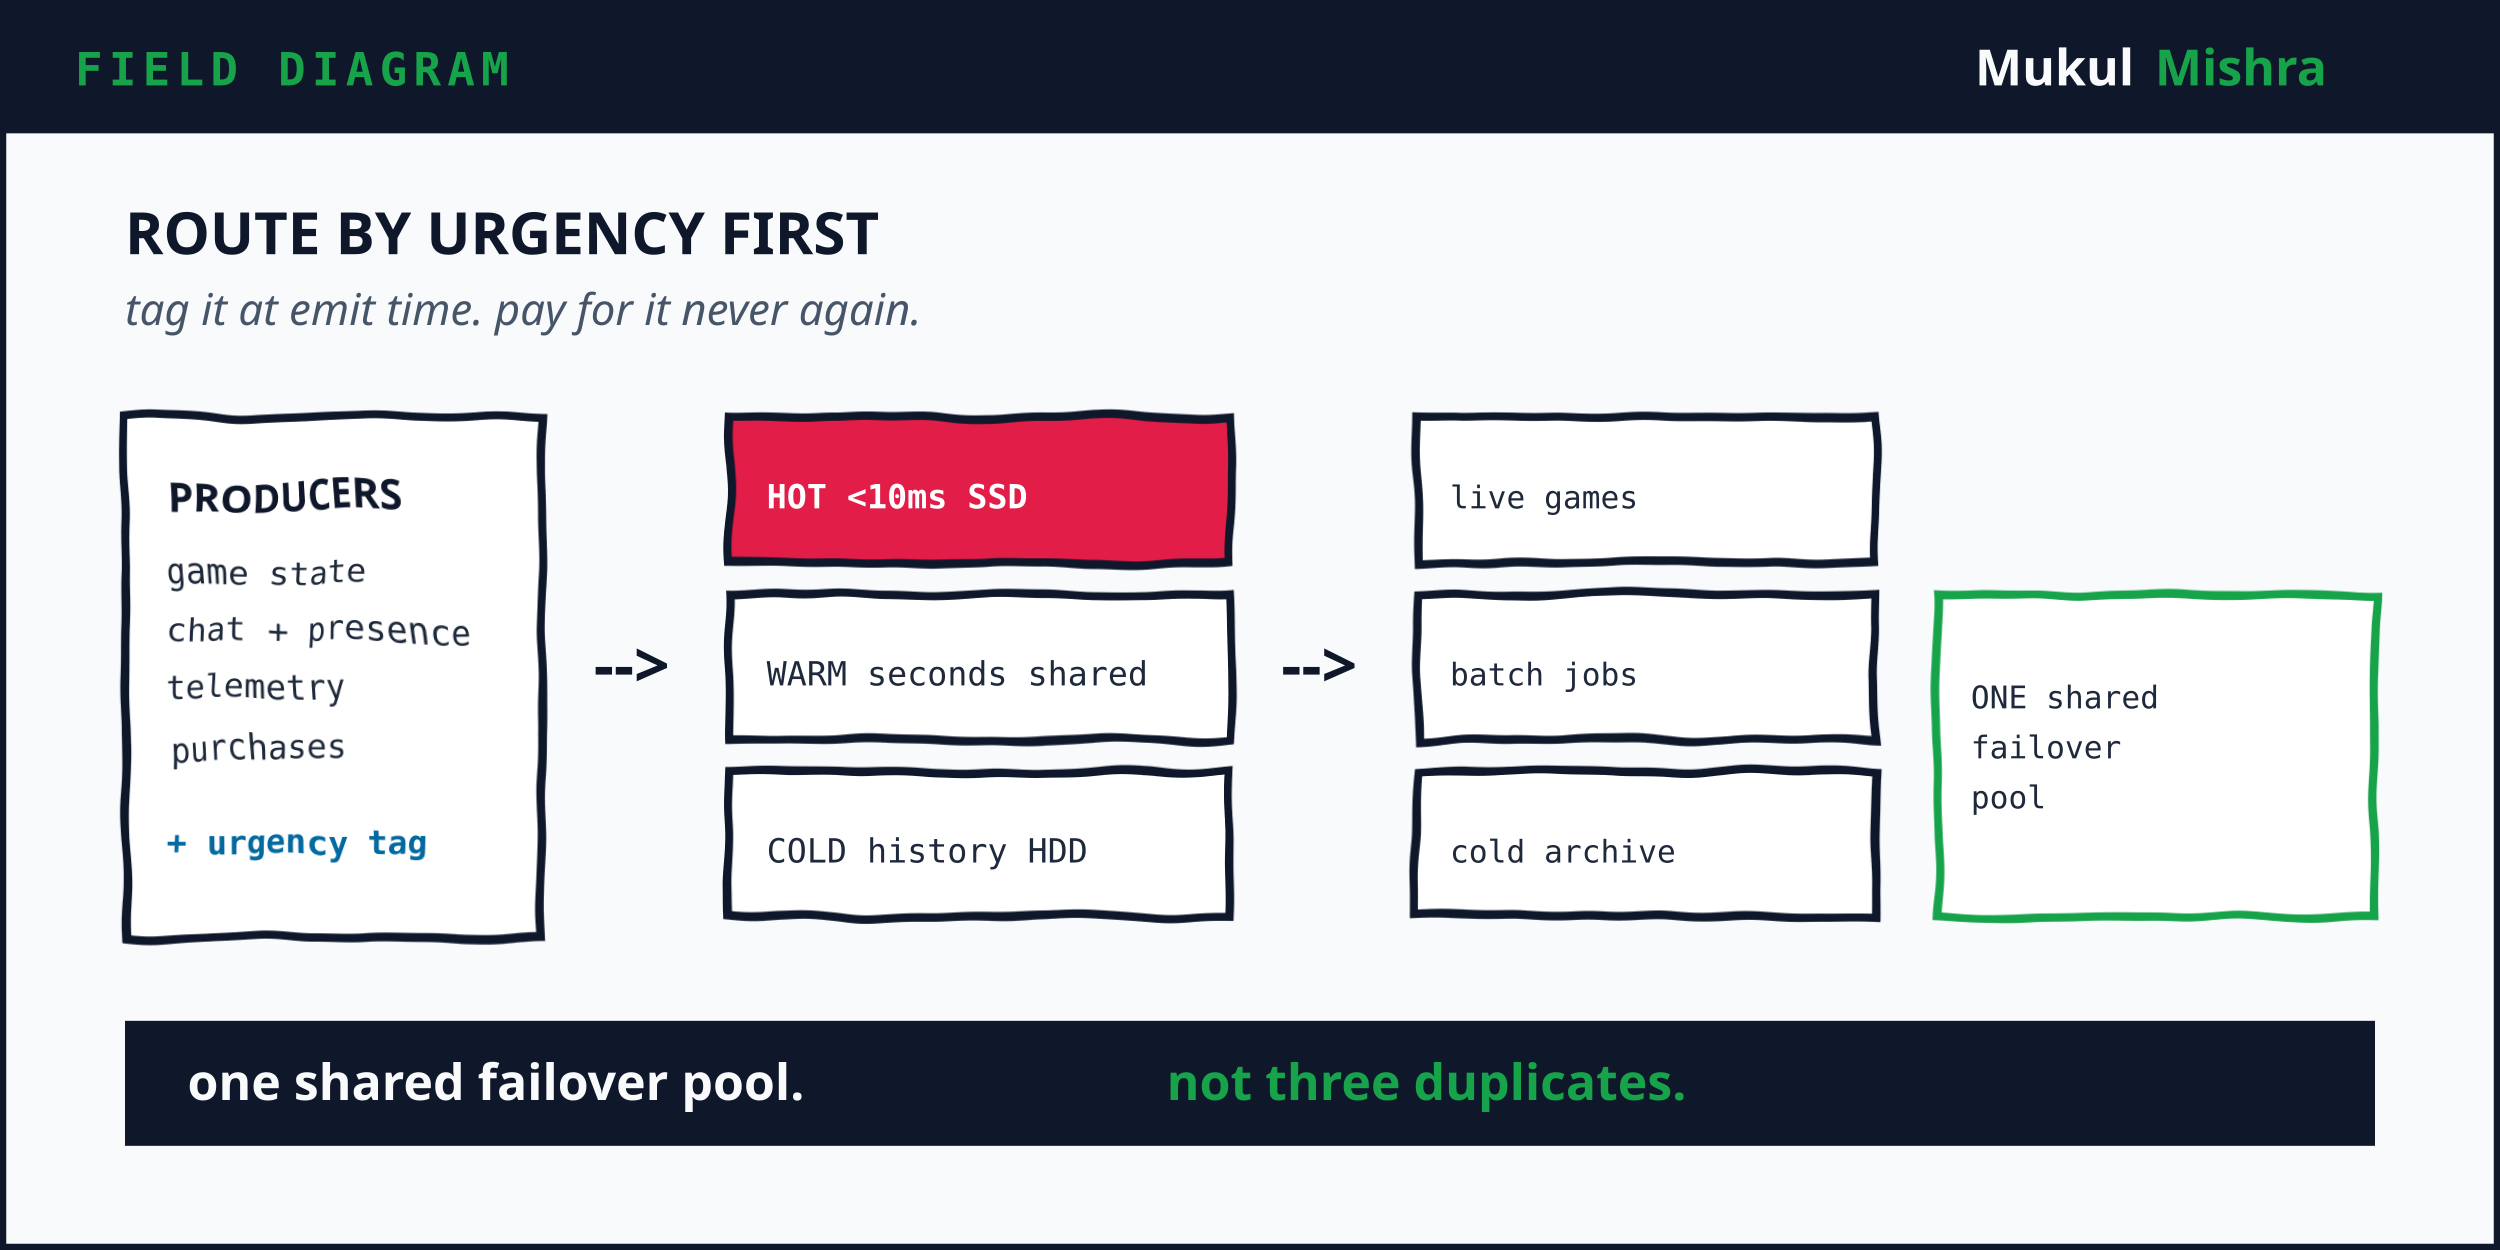
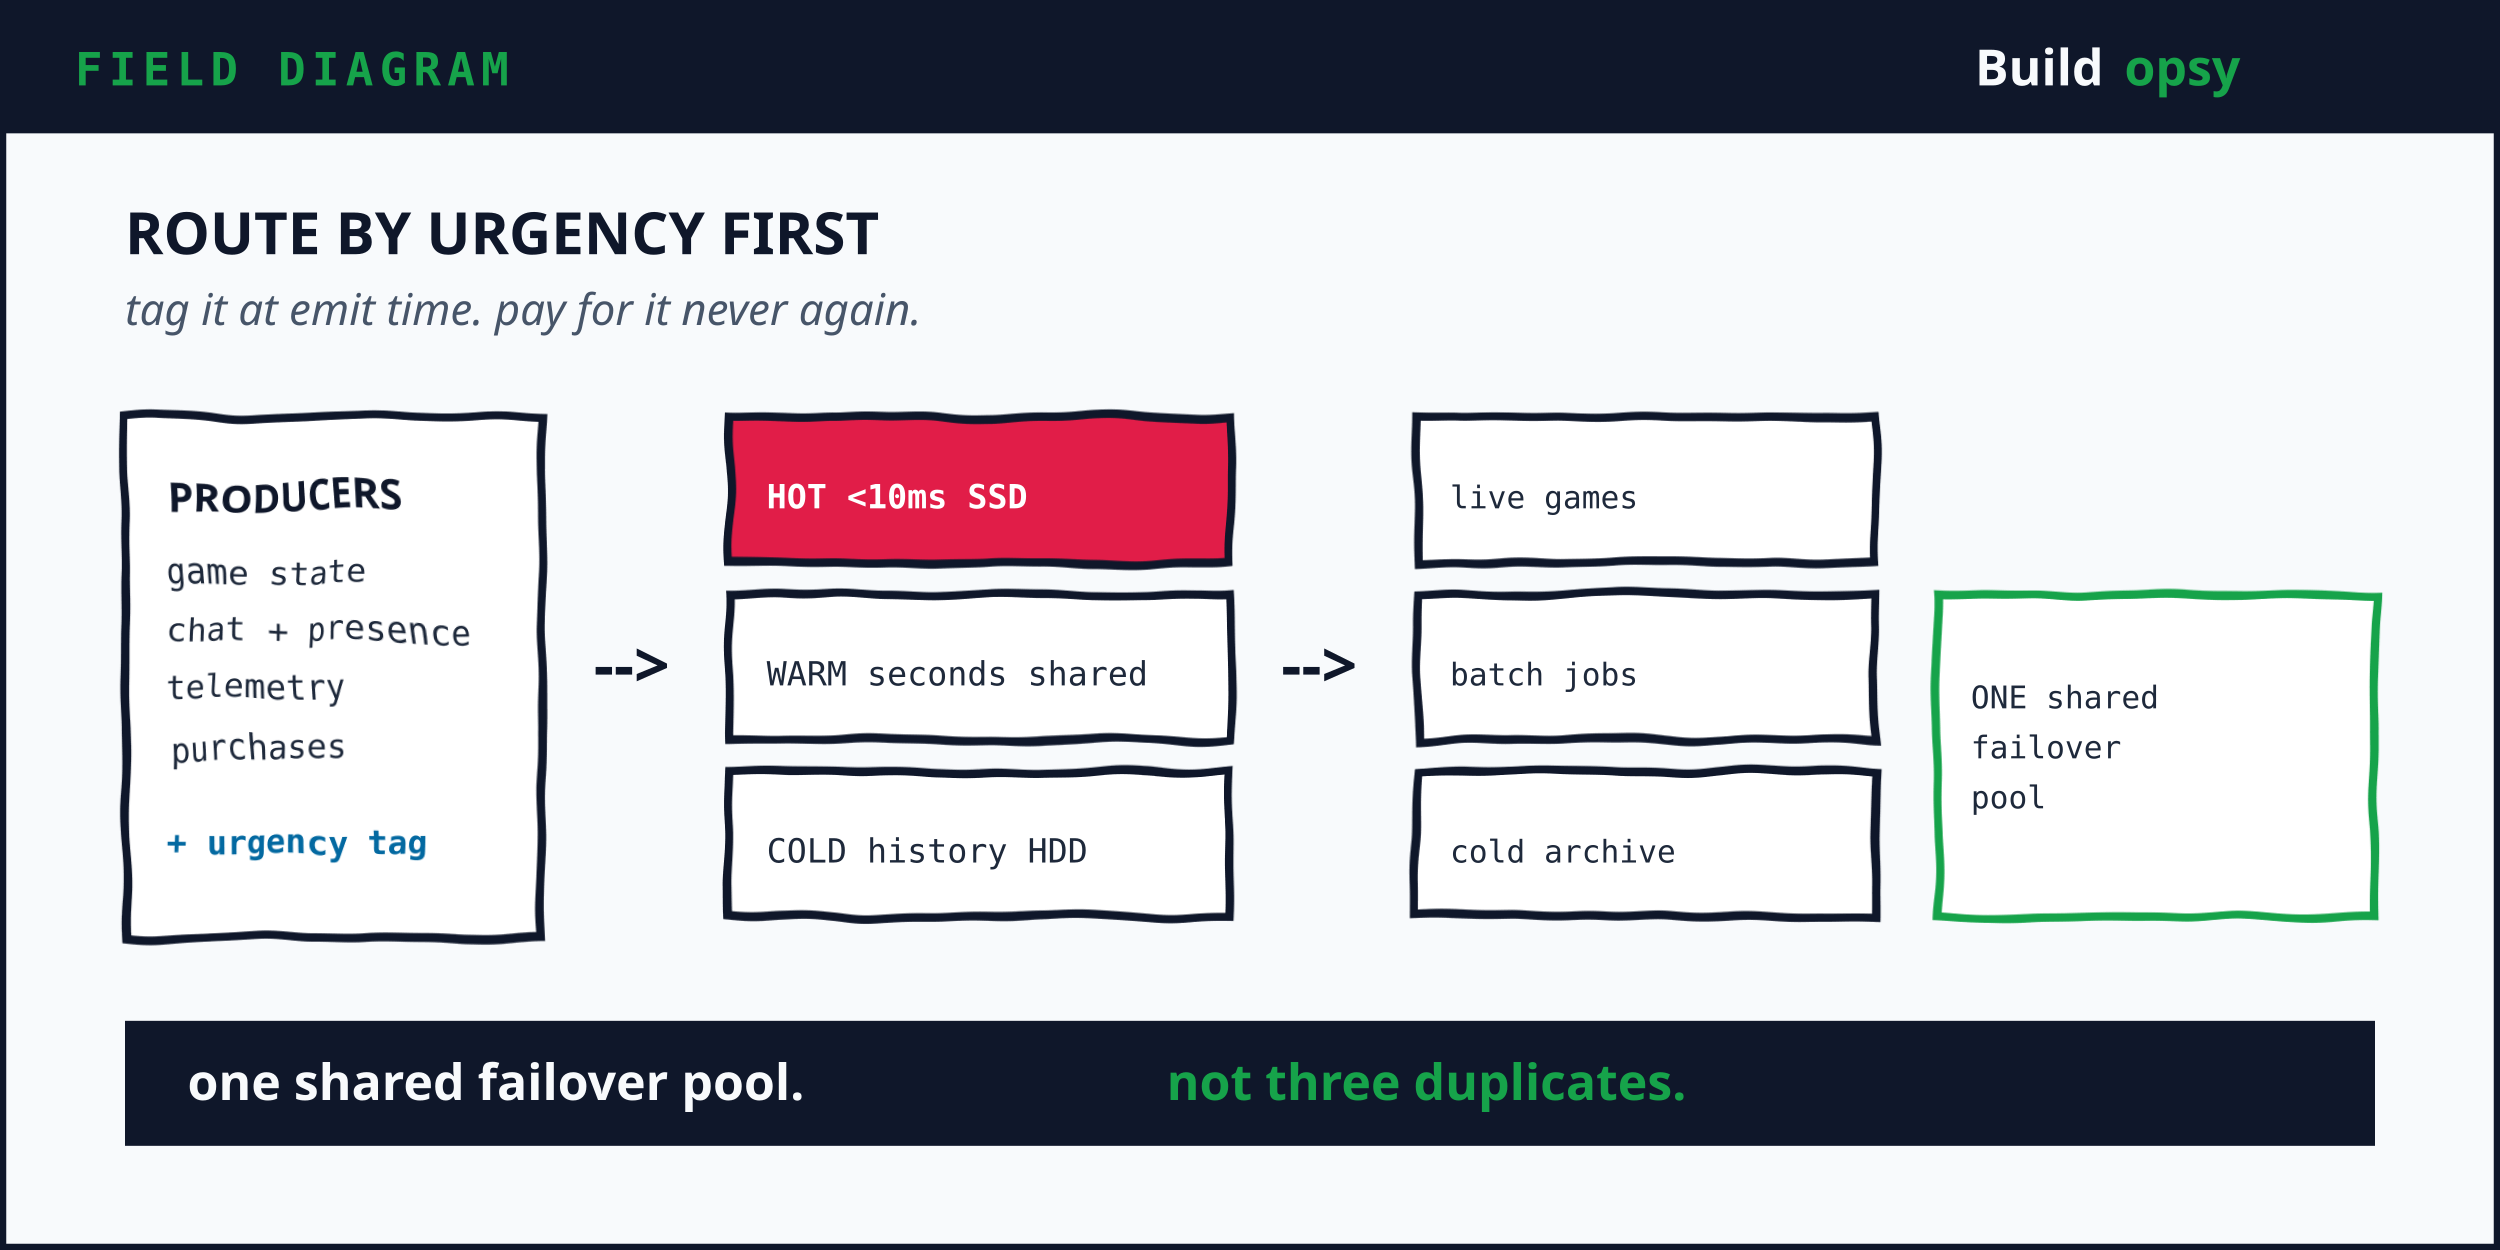
<svg xmlns="http://www.w3.org/2000/svg" width="1200" height="600" viewBox="0 0 1200 600" role="img" aria-label="Flow diagram of event traffic split into hot warm and cold latency tiers feeding separate Kafka paths">
  <rect x="0" y="0" width="1200" height="600" fill="#f8fafc" />
  <rect x="0" y="0" width="1200" height="600" fill="none" stroke="#0f172a" stroke-width="6" />
  <rect x="0" y="0" width="1200" height="64" fill="#0f172a" />
  <text x="36" y="41" font-family="monospace" font-size="22" font-weight="bold" letter-spacing="3" fill="#16a34a">FIELD DIAGRAM</text>
-   <text x="948" y="41" font-family="Sora, 'Segoe UI', Verdana, sans-serif" font-size="24" font-weight="bold" fill="#f8fafc">Mukul<tspan dx="10" fill="#16a34a">Mishra</tspan>
+   <text x="948" y="41" font-family="Sora, 'Segoe UI', Verdana, sans-serif" font-size="24" font-weight="bold" fill="#f8fafc">Build<tspan dx="10" fill="#16a34a">opsy</tspan>
  </text>
  <text x="60" y="122" font-family="Sora, 'Segoe UI', Verdana, sans-serif" font-size="28" font-weight="bold" fill="#0f172a">ROUTE BY URGENCY FIRST</text>
  <text x="60" y="156" font-family="Sora, 'Segoe UI', Verdana, sans-serif" font-size="21" font-style="italic" fill="#475569">tag it at emit time. pay for it never again.</text>
  <g filter="url(#roughen)">
    <rect x="60" y="200" width="200" height="250" fill="#ffffff" stroke="#0f172a" stroke-width="4" />
    <text x="80" y="245" font-family="Sora, 'Segoe UI', Verdana, sans-serif" font-size="19" font-weight="bold" fill="#0f172a">PRODUCERS</text>
    <text x="80" y="280" font-family="monospace" font-size="16" fill="#1e293b">game state</text>
    <text x="80" y="308" font-family="monospace" font-size="16" fill="#1e293b">chat + presence</text>
    <text x="80" y="336" font-family="monospace" font-size="16" fill="#1e293b">telemetry</text>
    <text x="80" y="364" font-family="monospace" font-size="16" fill="#1e293b">purchases</text>
    <text x="80" y="410" font-family="monospace" font-size="16" font-weight="bold" fill="#0369a1">+ urgency tag</text>
  </g>
  <g font-family="Sora, 'Segoe UI', Verdana, sans-serif" font-size="30" font-weight="bold" fill="#0f172a">
    <text x="285" y="330">--&gt;</text>
  </g>
  <g filter="url(#roughen)" stroke="#0f172a" stroke-width="4">
    <rect x="350" y="200" width="240" height="70" fill="#e11d48" />
    <rect x="350" y="285" width="240" height="70" fill="#ffffff" />
    <rect x="350" y="370" width="240" height="70" fill="#ffffff" />
  </g>
  <g font-family="monospace" font-size="16" font-weight="bold" fill="#ffffff">
    <text x="368" y="244" stroke="none">HOT &lt;10ms SSD</text>
  </g>
  <g font-family="monospace" font-size="16" fill="#1e293b">
    <text x="368" y="329" stroke="none">WARM seconds shared</text>
    <text x="368" y="414" stroke="none">COLD history HDD</text>
  </g>
  <g font-family="Sora, 'Segoe UI', Verdana, sans-serif" font-size="30" font-weight="bold" fill="#0f172a">
    <text x="615" y="330">--&gt;</text>
  </g>
  <g filter="url(#roughen)">
    <rect x="680" y="200" width="220" height="70" fill="#ffffff" stroke="#0f172a" stroke-width="4" />
    <rect x="680" y="285" width="220" height="70" fill="#ffffff" stroke="#0f172a" stroke-width="4" />
    <rect x="680" y="370" width="220" height="70" fill="#ffffff" stroke="#0f172a" stroke-width="4" />
    <rect x="930" y="285" width="210" height="155" fill="#ffffff" stroke="#16a34a" stroke-width="4" />
  </g>
  <g font-family="monospace" font-size="15" fill="#1e293b">
    <text x="696" y="244" stroke="none">live games</text>
    <text x="696" y="329" stroke="none">batch jobs</text>
    <text x="696" y="414" stroke="none">cold archive</text>
    <text x="946" y="340" stroke="none">ONE shared</text>
    <text x="946" y="364" stroke="none">failover</text>
    <text x="946" y="388" stroke="none">pool</text>
  </g>
  <defs>
    <filter id="roughen" x="-10%" y="-10%" width="120%" height="120%">
      <feTurbulence type="fractalNoise" baseFrequency="0.02" numOctaves="2" seed="9" result="n" />
      <feDisplacementMap in="SourceGraphic" in2="n" scale="6" />
    </filter>
  </defs>
  <rect x="60" y="490" width="1080" height="60" fill="#0f172a" />
  <text x="90" y="528" font-family="Sora, 'Segoe UI', Verdana, sans-serif" font-size="24" font-weight="bold" fill="#f8fafc">one shared failover pool.</text>
  <text x="560" y="528" font-family="Sora, 'Segoe UI', Verdana, sans-serif" font-size="24" font-weight="bold" fill="#16a34a">not three duplicates.</text>
</svg>
